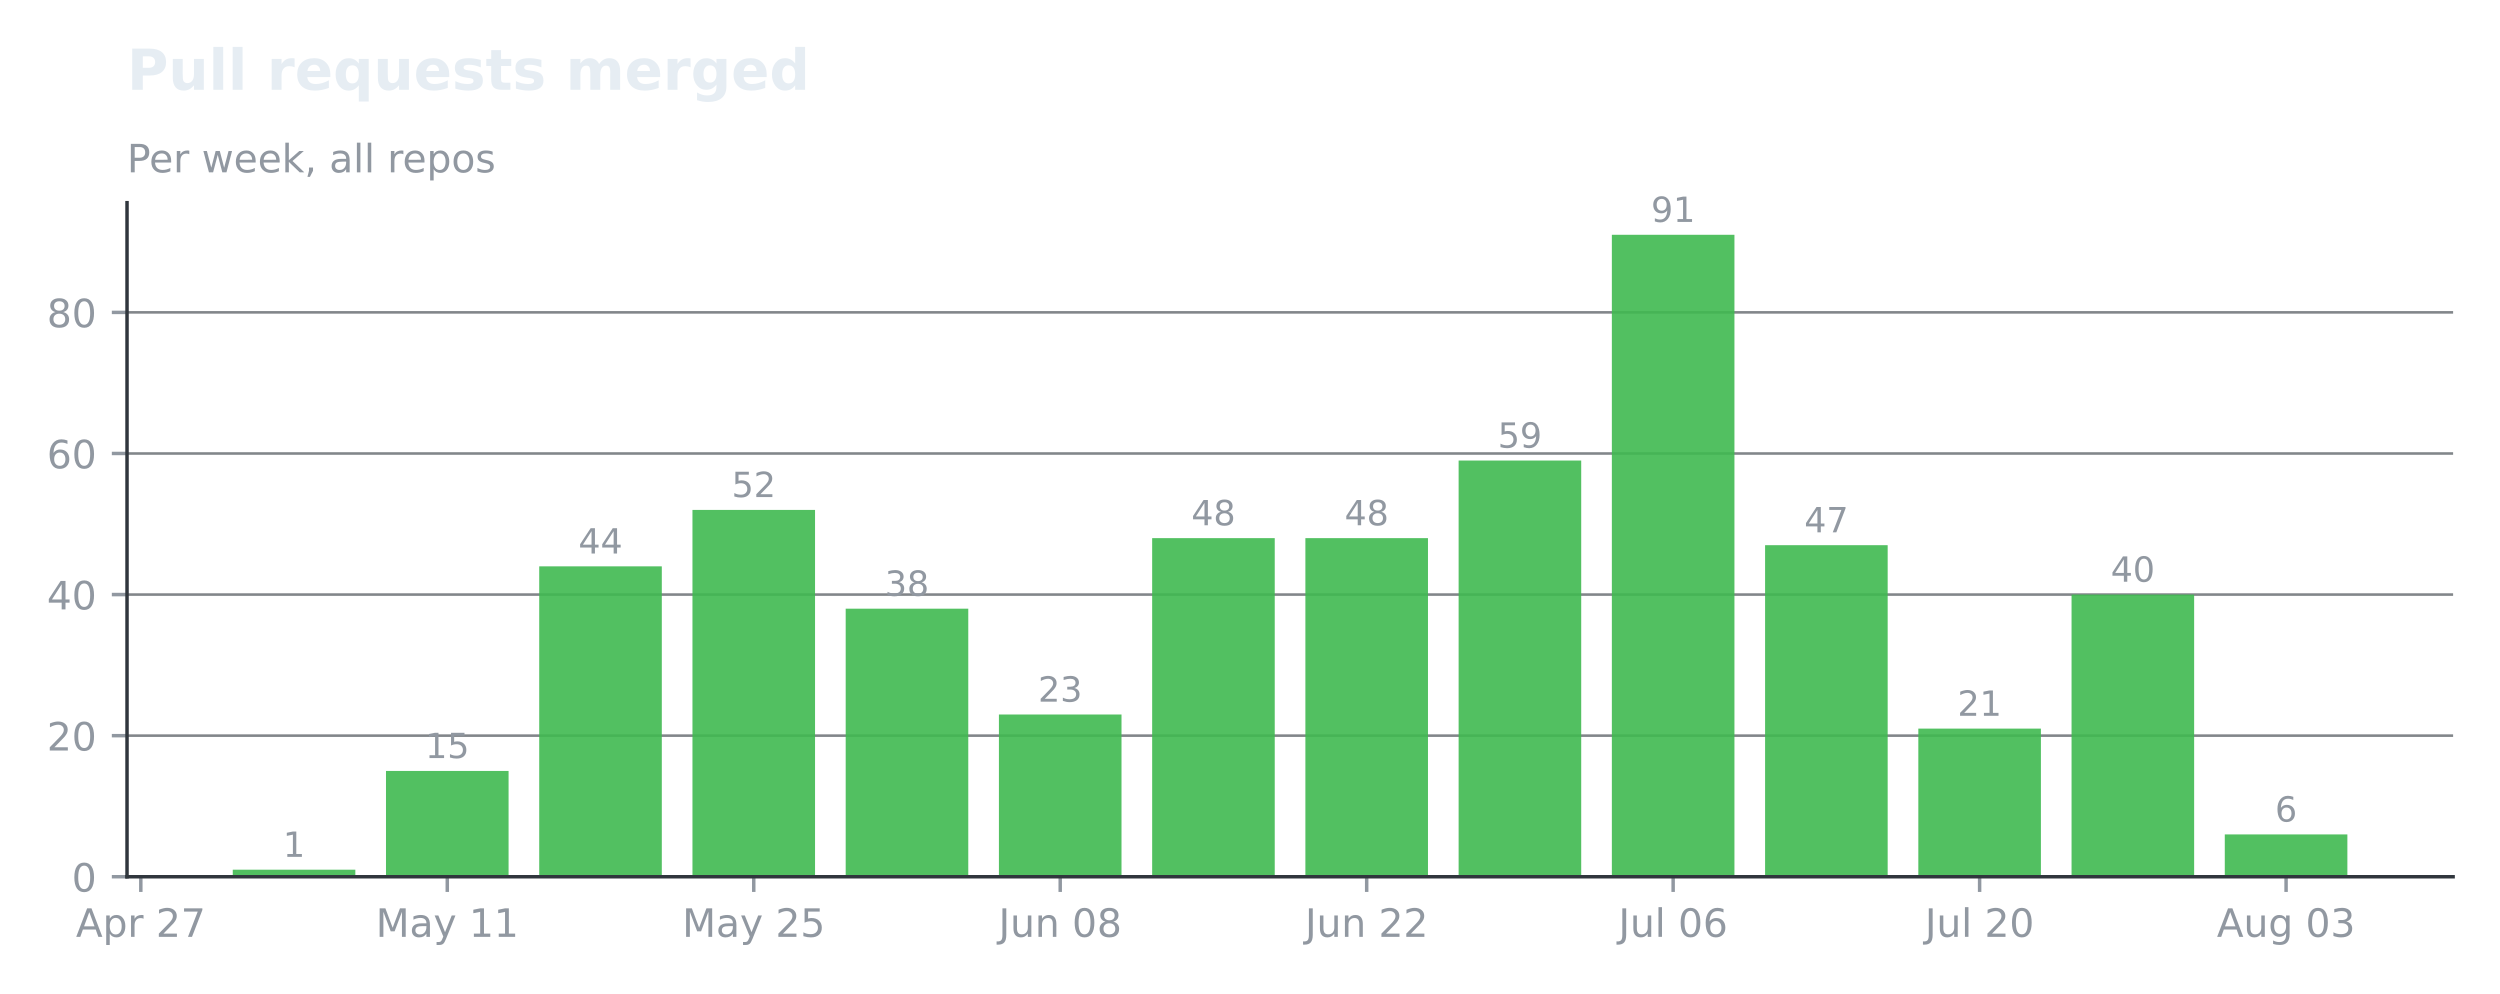
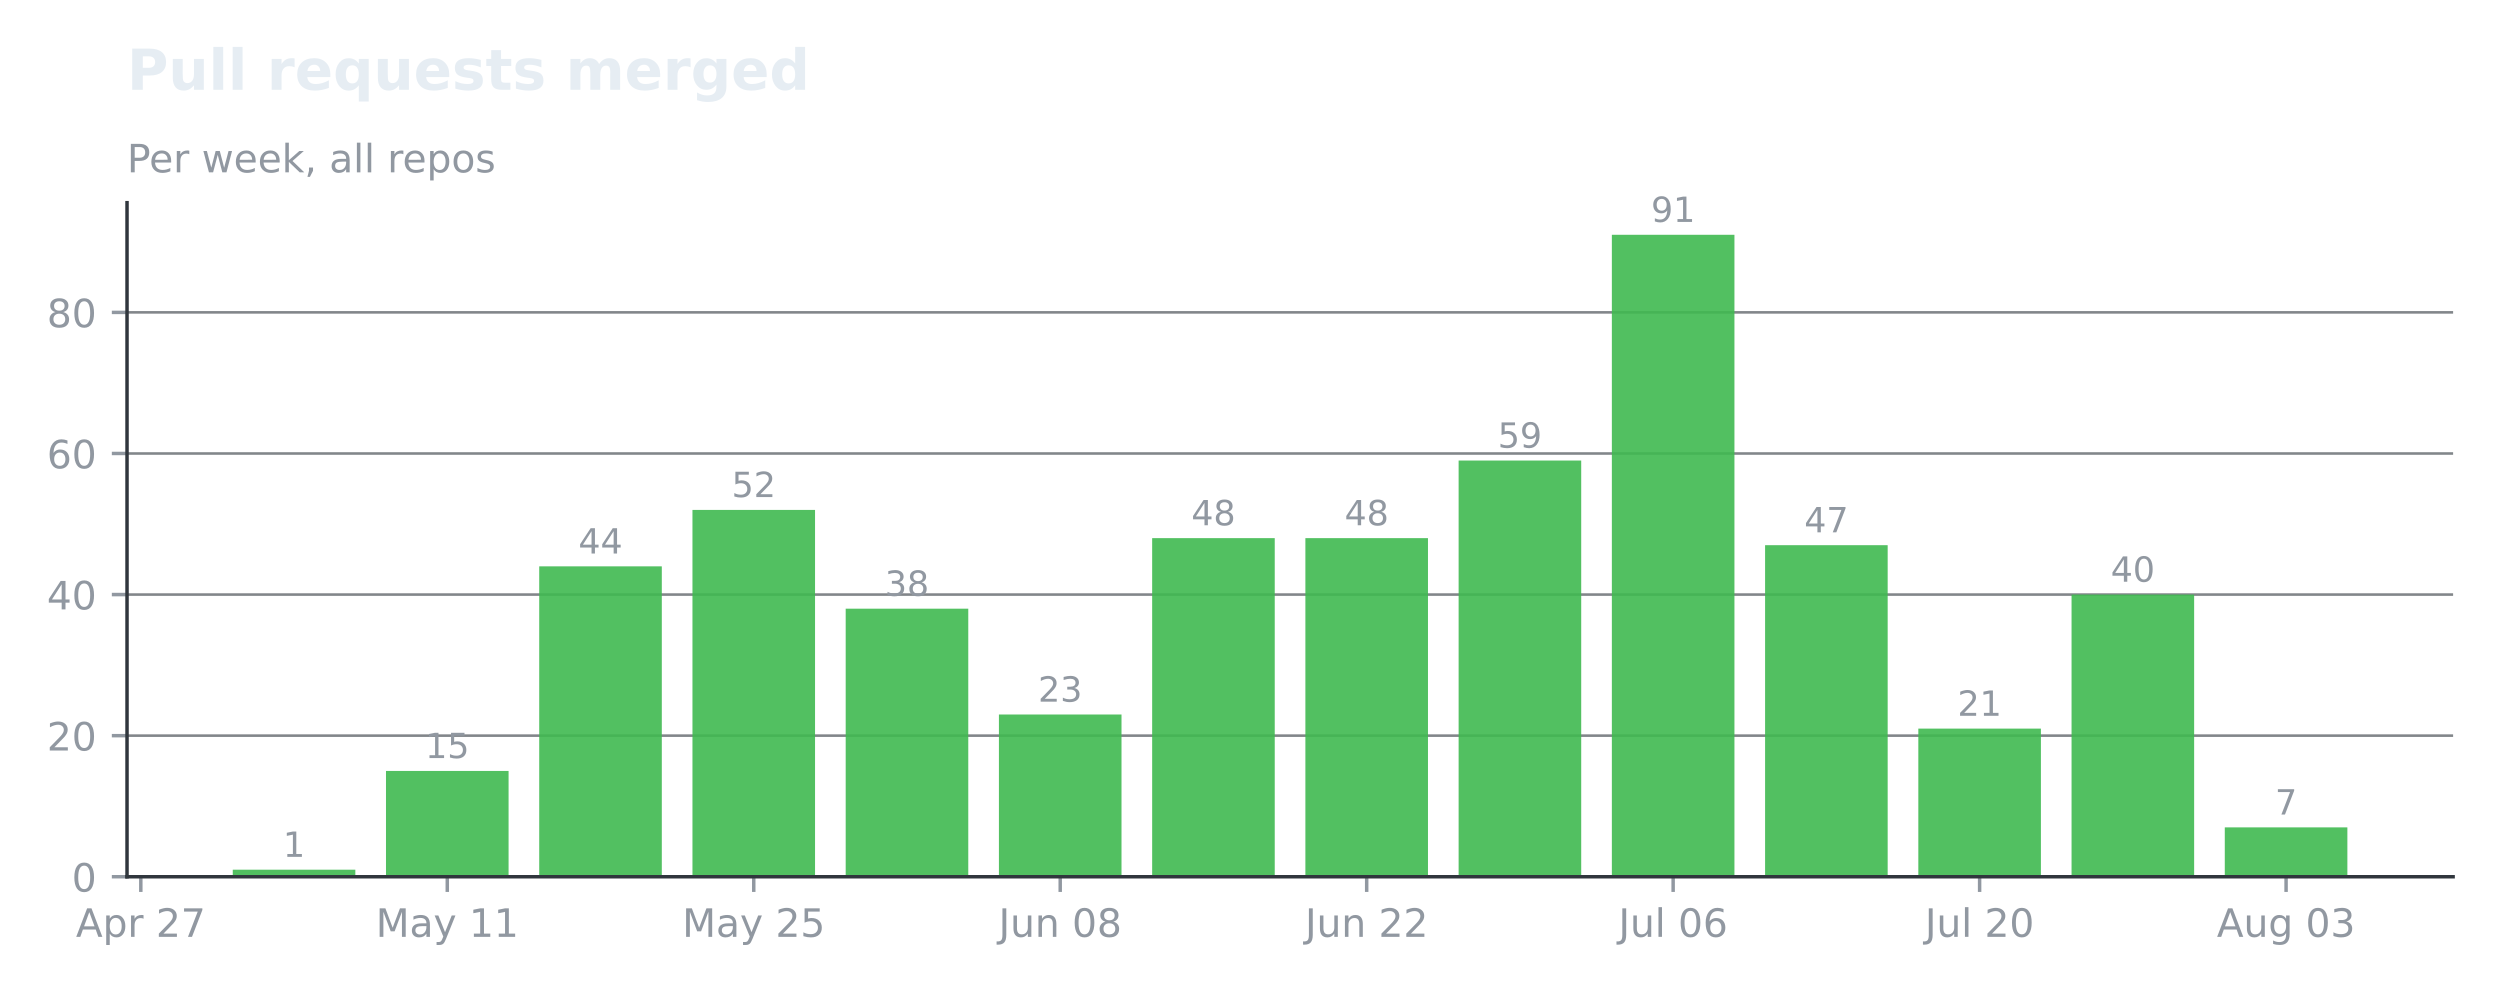
<svg xmlns="http://www.w3.org/2000/svg" xmlns:xlink="http://www.w3.org/1999/xlink" width="575.732pt" height="228.711pt" viewBox="0 0 575.732 228.711" version="1.1">
  <defs>
    <style type="text/css">*{stroke-linejoin: round; stroke-linecap: butt}</style>
  </defs>
  <g id="figure_1">
    <g id="patch_1">
      <path d="M 0 228.711  L 575.732 228.711  L 575.732 -0  L 0 -0  L 0 228.711  z " style="fill: none; opacity: 0" />
    </g>
    <g id="axes_1">
      <g id="patch_2">
        <path d="M 29.253 201.91  L 564.933 201.91  L 564.933 46.678  L 29.253 46.678  L 29.253 201.91  z " style="fill: none" />
      </g>
      <g id="matplotlib.axis_1">
        <g id="xtick_1">
          <g id="line2d_1">
            <defs>
-               <path id="m3592eeba6b" d="M 0 0  L 0 3.5  " style="stroke: #9198a1; stroke-width: 0.8" />
+               <path id="m117ab5d6dc" d="M 0 0  L 0 3.5  " style="stroke: #9198a1; stroke-width: 0.8" />
            </defs>
            <g>
-               <use xlink:href="#m3592eeba6b" x="32.428" y="201.91" style="fill: #9198a1; stroke: #9198a1; stroke-width: 0.8" />
+               <use xlink:href="#m117ab5d6dc" x="32.428" y="201.91" style="fill: #9198a1; stroke: #9198a1; stroke-width: 0.8" />
            </g>
          </g>
          <g id="text_1">
            <g style="fill: #9198a1" transform="translate(17.48706 215.7479) scale(0.09 -0.09)">
              <defs>
                <path id="DejaVuSans-24" d="M 2188 4044  L 1331 1722  L 3047 1722  L 2188 4044  z M 1831 4666  L 2547 4666  L 4325 0  L 3669 0  L 3244 1197  L 1141 1197  L 716 0  L 50 0  L 1831 4666  z " transform="scale(0.015625)" />
                <path id="DejaVuSans-53" d="M 1159 525  L 1159 -1331  L 581 -1331  L 581 3500  L 1159 3500  L 1159 2969  Q 1341 3281 1617 3432  Q 1894 3584 2278 3584  Q 2916 3584 3314 3078  Q 3713 2572 3713 1747  Q 3713 922 3314 415  Q 2916 -91 2278 -91  Q 1894 -91 1617 61  Q 1341 213 1159 525  z M 3116 1747  Q 3116 2381 2855 2742  Q 2594 3103 2138 3103  Q 1681 3103 1420 2742  Q 1159 2381 1159 1747  Q 1159 1113 1420 752  Q 1681 391 2138 391  Q 2594 391 2855 752  Q 3116 1113 3116 1747  z " transform="scale(0.015625)" />
                <path id="DejaVuSans-55" d="M 2631 2963  Q 2534 3019 2420 3045  Q 2306 3072 2169 3072  Q 1681 3072 1420 2755  Q 1159 2438 1159 1844  L 1159 0  L 581 0  L 581 3500  L 1159 3500  L 1159 2956  Q 1341 3275 1631 3429  Q 1922 3584 2338 3584  Q 2397 3584 2469 3576  Q 2541 3569 2628 3553  L 2631 2963  z " transform="scale(0.015625)" />
                <path id="DejaVuSans-3" transform="scale(0.015625)" />
                <path id="DejaVuSans-15" d="M 1228 531  L 3431 531  L 3431 0  L 469 0  L 469 531  Q 828 903 1448 1529  Q 2069 2156 2228 2338  Q 2531 2678 2651 2914  Q 2772 3150 2772 3378  Q 2772 3750 2511 3984  Q 2250 4219 1831 4219  Q 1534 4219 1204 4116  Q 875 4013 500 3803  L 500 4441  Q 881 4594 1212 4672  Q 1544 4750 1819 4750  Q 2544 4750 2975 4387  Q 3406 4025 3406 3419  Q 3406 3131 3298 2873  Q 3191 2616 2906 2266  Q 2828 2175 2409 1742  Q 1991 1309 1228 531  z " transform="scale(0.015625)" />
                <path id="DejaVuSans-1a" d="M 525 4666  L 3525 4666  L 3525 4397  L 1831 0  L 1172 0  L 2766 4134  L 525 4134  L 525 4666  z " transform="scale(0.015625)" />
              </defs>
              <use xlink:href="#DejaVuSans-24" />
              <use xlink:href="#DejaVuSans-53" transform="translate(68.40625 0)" />
              <use xlink:href="#DejaVuSans-55" transform="translate(131.8906 0)" />
              <use xlink:href="#DejaVuSans-3" transform="translate(173 0)" />
              <use xlink:href="#DejaVuSans-15" transform="translate(204.7812 0)" />
              <use xlink:href="#DejaVuSans-1a" transform="translate(268.4062 0)" />
            </g>
          </g>
        </g>
        <g id="xtick_2">
          <g id="line2d_2">
            <g>
-               <use xlink:href="#m3592eeba6b" x="103.006" y="201.91" style="fill: #9198a1; stroke: #9198a1; stroke-width: 0.8" />
+               <use xlink:href="#m117ab5d6dc" x="103.006" y="201.91" style="fill: #9198a1; stroke: #9198a1; stroke-width: 0.8" />
            </g>
          </g>
          <g id="text_2">
            <g style="fill: #9198a1" transform="translate(86.54539 215.7479) scale(0.09 -0.09)">
              <defs>
                <path id="DejaVuSans-30" d="M 628 4666  L 1569 4666  L 2759 1491  L 3956 4666  L 4897 4666  L 4897 0  L 4281 0  L 4281 4097  L 3078 897  L 2444 897  L 1241 4097  L 1241 0  L 628 0  L 628 4666  z " transform="scale(0.015625)" />
                <path id="DejaVuSans-44" d="M 2194 1759  Q 1497 1759 1228 1600  Q 959 1441 959 1056  Q 959 750 1161 570  Q 1363 391 1709 391  Q 2188 391 2477 730  Q 2766 1069 2766 1631  L 2766 1759  L 2194 1759  z M 3341 1997  L 3341 0  L 2766 0  L 2766 531  Q 2569 213 2275 61  Q 1981 -91 1556 -91  Q 1019 -91 701 211  Q 384 513 384 1019  Q 384 1609 779 1909  Q 1175 2209 1959 2209  L 2766 2209  L 2766 2266  Q 2766 2663 2505 2880  Q 2244 3097 1772 3097  Q 1472 3097 1187 3025  Q 903 2953 641 2809  L 641 3341  Q 956 3463 1253 3523  Q 1550 3584 1831 3584  Q 2591 3584 2966 3190  Q 3341 2797 3341 1997  z " transform="scale(0.015625)" />
                <path id="DejaVuSans-5c" d="M 2059 -325  Q 1816 -950 1584 -1140  Q 1353 -1331 966 -1331  L 506 -1331  L 506 -850  L 844 -850  Q 1081 -850 1212 -737  Q 1344 -625 1503 -206  L 1606 56  L 191 3500  L 800 3500  L 1894 763  L 2988 3500  L 3597 3500  L 2059 -325  z " transform="scale(0.015625)" />
                <path id="DejaVuSans-14" d="M 794 531  L 1825 531  L 1825 4091  L 703 3866  L 703 4441  L 1819 4666  L 2450 4666  L 2450 531  L 3481 531  L 3481 0  L 794 0  L 794 531  z " transform="scale(0.015625)" />
              </defs>
              <use xlink:href="#DejaVuSans-30" />
              <use xlink:href="#DejaVuSans-44" transform="translate(86.28125 0)" />
              <use xlink:href="#DejaVuSans-5c" transform="translate(147.5625 0)" />
              <use xlink:href="#DejaVuSans-3" transform="translate(206.75 0)" />
              <use xlink:href="#DejaVuSans-14" transform="translate(238.5312 0)" />
              <use xlink:href="#DejaVuSans-14" transform="translate(302.1562 0)" />
            </g>
          </g>
        </g>
        <g id="xtick_3">
          <g id="line2d_3">
            <g>
-               <use xlink:href="#m3592eeba6b" x="173.583" y="201.91" style="fill: #9198a1; stroke: #9198a1; stroke-width: 0.8" />
+               <use xlink:href="#m117ab5d6dc" x="173.583" y="201.91" style="fill: #9198a1; stroke: #9198a1; stroke-width: 0.8" />
            </g>
          </g>
          <g id="text_3">
            <g style="fill: #9198a1" transform="translate(157.1225 215.7479) scale(0.09 -0.09)">
              <defs>
                <path id="DejaVuSans-18" d="M 691 4666  L 3169 4666  L 3169 4134  L 1269 4134  L 1269 2991  Q 1406 3038 1543 3061  Q 1681 3084 1819 3084  Q 2600 3084 3056 2656  Q 3513 2228 3513 1497  Q 3513 744 3044 326  Q 2575 -91 1722 -91  Q 1428 -91 1123 -41  Q 819 9 494 109  L 494 744  Q 775 591 1075 516  Q 1375 441 1709 441  Q 2250 441 2565 725  Q 2881 1009 2881 1497  Q 2881 1984 2565 2268  Q 2250 2553 1709 2553  Q 1456 2553 1204 2497  Q 953 2441 691 2322  L 691 4666  z " transform="scale(0.015625)" />
              </defs>
              <use xlink:href="#DejaVuSans-30" />
              <use xlink:href="#DejaVuSans-44" transform="translate(86.28125 0)" />
              <use xlink:href="#DejaVuSans-5c" transform="translate(147.5625 0)" />
              <use xlink:href="#DejaVuSans-3" transform="translate(206.75 0)" />
              <use xlink:href="#DejaVuSans-15" transform="translate(238.5312 0)" />
              <use xlink:href="#DejaVuSans-18" transform="translate(302.1562 0)" />
            </g>
          </g>
        </g>
        <g id="xtick_4">
          <g id="line2d_4">
            <g>
-               <use xlink:href="#m3592eeba6b" x="244.16" y="201.91" style="fill: #9198a1; stroke: #9198a1; stroke-width: 0.8" />
+               <use xlink:href="#m117ab5d6dc" x="244.16" y="201.91" style="fill: #9198a1; stroke: #9198a1; stroke-width: 0.8" />
            </g>
          </g>
          <g id="text_4">
            <g style="fill: #9198a1" transform="translate(229.972 215.7479) scale(0.09 -0.09)">
              <defs>
                <path id="DejaVuSans-2d" d="M 628 4666  L 1259 4666  L 1259 325  Q 1259 -519 939 -900  Q 619 -1281 -91 -1281  L -331 -1281  L -331 -750  L -134 -750  Q 284 -750 456 -515  Q 628 -281 628 325  L 628 4666  z " transform="scale(0.015625)" />
                <path id="DejaVuSans-58" d="M 544 1381  L 544 3500  L 1119 3500  L 1119 1403  Q 1119 906 1312 657  Q 1506 409 1894 409  Q 2359 409 2629 706  Q 2900 1003 2900 1516  L 2900 3500  L 3475 3500  L 3475 0  L 2900 0  L 2900 538  Q 2691 219 2414 64  Q 2138 -91 1772 -91  Q 1169 -91 856 284  Q 544 659 544 1381  z M 1991 3584  L 1991 3584  z " transform="scale(0.015625)" />
                <path id="DejaVuSans-51" d="M 3513 2113  L 3513 0  L 2938 0  L 2938 2094  Q 2938 2591 2744 2837  Q 2550 3084 2163 3084  Q 1697 3084 1428 2787  Q 1159 2491 1159 1978  L 1159 0  L 581 0  L 581 3500  L 1159 3500  L 1159 2956  Q 1366 3272 1645 3428  Q 1925 3584 2291 3584  Q 2894 3584 3203 3211  Q 3513 2838 3513 2113  z " transform="scale(0.015625)" />
                <path id="DejaVuSans-13" d="M 2034 4250  Q 1547 4250 1301 3770  Q 1056 3291 1056 2328  Q 1056 1369 1301 889  Q 1547 409 2034 409  Q 2525 409 2770 889  Q 3016 1369 3016 2328  Q 3016 3291 2770 3770  Q 2525 4250 2034 4250  z M 2034 4750  Q 2819 4750 3233 4129  Q 3647 3509 3647 2328  Q 3647 1150 3233 529  Q 2819 -91 2034 -91  Q 1250 -91 836 529  Q 422 1150 422 2328  Q 422 3509 836 4129  Q 1250 4750 2034 4750  z " transform="scale(0.015625)" />
                <path id="DejaVuSans-1b" d="M 2034 2216  Q 1584 2216 1326 1975  Q 1069 1734 1069 1313  Q 1069 891 1326 650  Q 1584 409 2034 409  Q 2484 409 2743 651  Q 3003 894 3003 1313  Q 3003 1734 2745 1975  Q 2488 2216 2034 2216  z M 1403 2484  Q 997 2584 770 2862  Q 544 3141 544 3541  Q 544 4100 942 4425  Q 1341 4750 2034 4750  Q 2731 4750 3128 4425  Q 3525 4100 3525 3541  Q 3525 3141 3298 2862  Q 3072 2584 2669 2484  Q 3125 2378 3379 2068  Q 3634 1759 3634 1313  Q 3634 634 3220 271  Q 2806 -91 2034 -91  Q 1263 -91 848 271  Q 434 634 434 1313  Q 434 1759 690 2068  Q 947 2378 1403 2484  z M 1172 3481  Q 1172 3119 1398 2916  Q 1625 2713 2034 2713  Q 2441 2713 2670 2916  Q 2900 3119 2900 3481  Q 2900 3844 2670 4047  Q 2441 4250 2034 4250  Q 1625 4250 1398 4047  Q 1172 3844 1172 3481  z " transform="scale(0.015625)" />
              </defs>
              <use xlink:href="#DejaVuSans-2d" />
              <use xlink:href="#DejaVuSans-58" transform="translate(29.5 0)" />
              <use xlink:href="#DejaVuSans-51" transform="translate(92.875 0)" />
              <use xlink:href="#DejaVuSans-3" transform="translate(156.25 0)" />
              <use xlink:href="#DejaVuSans-13" transform="translate(188.0312 0)" />
              <use xlink:href="#DejaVuSans-1b" transform="translate(251.6562 0)" />
            </g>
          </g>
        </g>
        <g id="xtick_5">
          <g id="line2d_5">
            <g>
-               <use xlink:href="#m3592eeba6b" x="314.737" y="201.91" style="fill: #9198a1; stroke: #9198a1; stroke-width: 0.8" />
+               <use xlink:href="#m117ab5d6dc" x="314.737" y="201.91" style="fill: #9198a1; stroke: #9198a1; stroke-width: 0.8" />
            </g>
          </g>
          <g id="text_5">
            <g style="fill: #9198a1" transform="translate(300.5491 215.7479) scale(0.09 -0.09)">
              <use xlink:href="#DejaVuSans-2d" />
              <use xlink:href="#DejaVuSans-58" transform="translate(29.5 0)" />
              <use xlink:href="#DejaVuSans-51" transform="translate(92.875 0)" />
              <use xlink:href="#DejaVuSans-3" transform="translate(156.25 0)" />
              <use xlink:href="#DejaVuSans-15" transform="translate(188.0312 0)" />
              <use xlink:href="#DejaVuSans-15" transform="translate(251.6562 0)" />
            </g>
          </g>
        </g>
        <g id="xtick_6">
          <g id="line2d_6">
            <g>
-               <use xlink:href="#m3592eeba6b" x="385.314" y="201.91" style="fill: #9198a1; stroke: #9198a1; stroke-width: 0.8" />
+               <use xlink:href="#m117ab5d6dc" x="385.314" y="201.91" style="fill: #9198a1; stroke: #9198a1; stroke-width: 0.8" />
            </g>
          </g>
          <g id="text_6">
            <g style="fill: #9198a1" transform="translate(372.7279 215.7486) scale(0.09 -0.09)">
              <defs>
                <path id="DejaVuSans-4f" d="M 603 4863  L 1178 4863  L 1178 0  L 603 0  L 603 4863  z " transform="scale(0.015625)" />
                <path id="DejaVuSans-19" d="M 2113 2584  Q 1688 2584 1439 2293  Q 1191 2003 1191 1497  Q 1191 994 1439 701  Q 1688 409 2113 409  Q 2538 409 2786 701  Q 3034 994 3034 1497  Q 3034 2003 2786 2293  Q 2538 2584 2113 2584  z M 3366 4563  L 3366 3988  Q 3128 4100 2886 4159  Q 2644 4219 2406 4219  Q 1781 4219 1451 3797  Q 1122 3375 1075 2522  Q 1259 2794 1537 2939  Q 1816 3084 2150 3084  Q 2853 3084 3261 2657  Q 3669 2231 3669 1497  Q 3669 778 3244 343  Q 2819 -91 2113 -91  Q 1303 -91 875 529  Q 447 1150 447 2328  Q 447 3434 972 4092  Q 1497 4750 2381 4750  Q 2619 4750 2861 4703  Q 3103 4656 3366 4563  z " transform="scale(0.015625)" />
              </defs>
              <use xlink:href="#DejaVuSans-2d" />
              <use xlink:href="#DejaVuSans-58" transform="translate(29.5 0)" />
              <use xlink:href="#DejaVuSans-4f" transform="translate(92.875 0)" />
              <use xlink:href="#DejaVuSans-3" transform="translate(120.6562 0)" />
              <use xlink:href="#DejaVuSans-13" transform="translate(152.4375 0)" />
              <use xlink:href="#DejaVuSans-19" transform="translate(216.0625 0)" />
            </g>
          </g>
        </g>
        <g id="xtick_7">
          <g id="line2d_7">
            <g>
-               <use xlink:href="#m3592eeba6b" x="455.891" y="201.91" style="fill: #9198a1; stroke: #9198a1; stroke-width: 0.8" />
+               <use xlink:href="#m117ab5d6dc" x="455.891" y="201.91" style="fill: #9198a1; stroke: #9198a1; stroke-width: 0.8" />
            </g>
          </g>
          <g id="text_7">
            <g style="fill: #9198a1" transform="translate(443.305 215.7486) scale(0.09 -0.09)">
              <use xlink:href="#DejaVuSans-2d" />
              <use xlink:href="#DejaVuSans-58" transform="translate(29.5 0)" />
              <use xlink:href="#DejaVuSans-4f" transform="translate(92.875 0)" />
              <use xlink:href="#DejaVuSans-3" transform="translate(120.6562 0)" />
              <use xlink:href="#DejaVuSans-15" transform="translate(152.4375 0)" />
              <use xlink:href="#DejaVuSans-13" transform="translate(216.0625 0)" />
            </g>
          </g>
        </g>
        <g id="xtick_8">
          <g id="line2d_8">
            <g>
-               <use xlink:href="#m3592eeba6b" x="526.468" y="201.91" style="fill: #9198a1; stroke: #9198a1; stroke-width: 0.8" />
+               <use xlink:href="#m117ab5d6dc" x="526.468" y="201.91" style="fill: #9198a1; stroke: #9198a1; stroke-width: 0.8" />
            </g>
          </g>
          <g id="text_8">
            <g style="fill: #9198a1" transform="translate(510.5246 215.7479) scale(0.09 -0.09)">
              <defs>
                <path id="DejaVuSans-4a" d="M 2906 1791  Q 2906 2416 2648 2759  Q 2391 3103 1925 3103  Q 1463 3103 1205 2759  Q 947 2416 947 1791  Q 947 1169 1205 825  Q 1463 481 1925 481  Q 2391 481 2648 825  Q 2906 1169 2906 1791  z M 3481 434  Q 3481 -459 3084 -895  Q 2688 -1331 1869 -1331  Q 1566 -1331 1297 -1286  Q 1028 -1241 775 -1147  L 775 -588  Q 1028 -725 1275 -790  Q 1522 -856 1778 -856  Q 2344 -856 2625 -561  Q 2906 -266 2906 331  L 2906 616  Q 2728 306 2450 153  Q 2172 0 1784 0  Q 1141 0 747 490  Q 353 981 353 1791  Q 353 2603 747 3093  Q 1141 3584 1784 3584  Q 2172 3584 2450 3431  Q 2728 3278 2906 2969  L 2906 3500  L 3481 3500  L 3481 434  z " transform="scale(0.015625)" />
                <path id="DejaVuSans-16" d="M 2597 2516  Q 3050 2419 3304 2112  Q 3559 1806 3559 1356  Q 3559 666 3084 287  Q 2609 -91 1734 -91  Q 1441 -91 1130 -33  Q 819 25 488 141  L 488 750  Q 750 597 1062 519  Q 1375 441 1716 441  Q 2309 441 2620 675  Q 2931 909 2931 1356  Q 2931 1769 2642 2001  Q 2353 2234 1838 2234  L 1294 2234  L 1294 2753  L 1863 2753  Q 2328 2753 2575 2939  Q 2822 3125 2822 3475  Q 2822 3834 2567 4026  Q 2313 4219 1838 4219  Q 1578 4219 1281 4162  Q 984 4106 628 3988  L 628 4550  Q 988 4650 1302 4700  Q 1616 4750 1894 4750  Q 2613 4750 3031 4423  Q 3450 4097 3450 3541  Q 3450 3153 3228 2886  Q 3006 2619 2597 2516  z " transform="scale(0.015625)" />
              </defs>
              <use xlink:href="#DejaVuSans-24" />
              <use xlink:href="#DejaVuSans-58" transform="translate(68.40625 0)" />
              <use xlink:href="#DejaVuSans-4a" transform="translate(131.7812 0)" />
              <use xlink:href="#DejaVuSans-3" transform="translate(195.2656 0)" />
              <use xlink:href="#DejaVuSans-13" transform="translate(227.0469 0)" />
              <use xlink:href="#DejaVuSans-16" transform="translate(290.6719 0)" />
            </g>
          </g>
        </g>
      </g>
      <g id="matplotlib.axis_2">
        <g id="ytick_1">
          <g id="line2d_9">
-             <path d="M 29.253 201.91  L 564.933 201.91  " clip-path="url(#pf06be803c5)" style="fill: none; stroke: #30363d; stroke-opacity: 0.6; stroke-width: 0.6; stroke-linecap: square" />
+             <path d="M 29.253 201.91  L 564.933 201.91  " clip-path="url(#pc15104edbd)" style="fill: none; stroke: #30363d; stroke-opacity: 0.6; stroke-width: 0.6; stroke-linecap: square" />
          </g>
          <g id="line2d_10">
            <defs>
-               <path id="mcb8e1e4d88" d="M 0 0  L -3.5 0  " style="stroke: #9198a1; stroke-width: 0.8" />
+               <path id="maf0ea19ab8" d="M 0 0  L -3.5 0  " style="stroke: #9198a1; stroke-width: 0.8" />
            </defs>
            <g>
-               <use xlink:href="#mcb8e1e4d88" x="29.253" y="201.91" style="fill: #9198a1; stroke: #9198a1; stroke-width: 0.8" />
+               <use xlink:href="#maf0ea19ab8" x="29.253" y="201.91" style="fill: #9198a1; stroke: #9198a1; stroke-width: 0.8" />
            </g>
          </g>
          <g id="text_9">
            <g style="fill: #9198a1" transform="translate(16.52625 205.3289) scale(0.09 -0.09)">
              <use xlink:href="#DejaVuSans-13" />
            </g>
          </g>
        </g>
        <g id="ytick_2">
          <g id="line2d_11">
-             <path d="M 29.253 169.418  L 564.933 169.418  " clip-path="url(#pf06be803c5)" style="fill: none; stroke: #30363d; stroke-opacity: 0.6; stroke-width: 0.6; stroke-linecap: square" />
+             <path d="M 29.253 169.418  L 564.933 169.418  " clip-path="url(#pc15104edbd)" style="fill: none; stroke: #30363d; stroke-opacity: 0.6; stroke-width: 0.6; stroke-linecap: square" />
          </g>
          <g id="line2d_12">
            <g>
-               <use xlink:href="#mcb8e1e4d88" x="29.253" y="169.418" style="fill: #9198a1; stroke: #9198a1; stroke-width: 0.8" />
+               <use xlink:href="#maf0ea19ab8" x="29.253" y="169.418" style="fill: #9198a1; stroke: #9198a1; stroke-width: 0.8" />
            </g>
          </g>
          <g id="text_10">
            <g style="fill: #9198a1" transform="translate(10.8 172.8366) scale(0.09 -0.09)">
              <use xlink:href="#DejaVuSans-15" />
              <use xlink:href="#DejaVuSans-13" transform="translate(63.625 0)" />
            </g>
          </g>
        </g>
        <g id="ytick_3">
          <g id="line2d_13">
-             <path d="M 29.253 136.925  L 564.933 136.925  " clip-path="url(#pf06be803c5)" style="fill: none; stroke: #30363d; stroke-opacity: 0.6; stroke-width: 0.6; stroke-linecap: square" />
+             <path d="M 29.253 136.925  L 564.933 136.925  " clip-path="url(#pc15104edbd)" style="fill: none; stroke: #30363d; stroke-opacity: 0.6; stroke-width: 0.6; stroke-linecap: square" />
          </g>
          <g id="line2d_14">
            <g>
-               <use xlink:href="#mcb8e1e4d88" x="29.253" y="136.925" style="fill: #9198a1; stroke: #9198a1; stroke-width: 0.8" />
+               <use xlink:href="#maf0ea19ab8" x="29.253" y="136.925" style="fill: #9198a1; stroke: #9198a1; stroke-width: 0.8" />
            </g>
          </g>
          <g id="text_11">
            <g style="fill: #9198a1" transform="translate(10.8 140.3443) scale(0.09 -0.09)">
              <defs>
                <path id="DejaVuSans-17" d="M 2419 4116  L 825 1625  L 2419 1625  L 2419 4116  z M 2253 4666  L 3047 4666  L 3047 1625  L 3713 1625  L 3713 1100  L 3047 1100  L 3047 0  L 2419 0  L 2419 1100  L 313 1100  L 313 1709  L 2253 4666  z " transform="scale(0.015625)" />
              </defs>
              <use xlink:href="#DejaVuSans-17" />
              <use xlink:href="#DejaVuSans-13" transform="translate(63.625 0)" />
            </g>
          </g>
        </g>
        <g id="ytick_4">
          <g id="line2d_15">
-             <path d="M 29.253 104.433  L 564.933 104.433  " clip-path="url(#pf06be803c5)" style="fill: none; stroke: #30363d; stroke-opacity: 0.6; stroke-width: 0.6; stroke-linecap: square" />
+             <path d="M 29.253 104.433  L 564.933 104.433  " clip-path="url(#pc15104edbd)" style="fill: none; stroke: #30363d; stroke-opacity: 0.6; stroke-width: 0.6; stroke-linecap: square" />
          </g>
          <g id="line2d_16">
            <g>
-               <use xlink:href="#mcb8e1e4d88" x="29.253" y="104.433" style="fill: #9198a1; stroke: #9198a1; stroke-width: 0.8" />
+               <use xlink:href="#maf0ea19ab8" x="29.253" y="104.433" style="fill: #9198a1; stroke: #9198a1; stroke-width: 0.8" />
            </g>
          </g>
          <g id="text_12">
            <g style="fill: #9198a1" transform="translate(10.8 107.852) scale(0.09 -0.09)">
              <use xlink:href="#DejaVuSans-19" />
              <use xlink:href="#DejaVuSans-13" transform="translate(63.625 0)" />
            </g>
          </g>
        </g>
        <g id="ytick_5">
          <g id="line2d_17">
-             <path d="M 29.253 71.941  L 564.933 71.941  " clip-path="url(#pf06be803c5)" style="fill: none; stroke: #30363d; stroke-opacity: 0.6; stroke-width: 0.6; stroke-linecap: square" />
+             <path d="M 29.253 71.941  L 564.933 71.941  " clip-path="url(#pc15104edbd)" style="fill: none; stroke: #30363d; stroke-opacity: 0.6; stroke-width: 0.6; stroke-linecap: square" />
          </g>
          <g id="line2d_18">
            <g>
-               <use xlink:href="#mcb8e1e4d88" x="29.253" y="71.941" style="fill: #9198a1; stroke: #9198a1; stroke-width: 0.8" />
+               <use xlink:href="#maf0ea19ab8" x="29.253" y="71.941" style="fill: #9198a1; stroke: #9198a1; stroke-width: 0.8" />
            </g>
          </g>
          <g id="text_13">
            <g style="fill: #9198a1" transform="translate(10.8 75.35968) scale(0.09 -0.09)">
              <use xlink:href="#DejaVuSans-1b" />
              <use xlink:href="#DejaVuSans-13" transform="translate(63.625 0)" />
            </g>
          </g>
        </g>
      </g>
      <g id="patch_3">
-         <path d="M 53.602 201.91  L 81.832 201.91  L 81.832 200.285  L 53.602 200.285  z " clip-path="url(#pf06be803c5)" style="fill: #3fb950; opacity: 0.9" />
+         <path d="M 53.602 201.91  L 81.832 201.91  L 81.832 200.285  L 53.602 200.285  z " clip-path="url(#pc15104edbd)" style="fill: #3fb950; opacity: 0.9" />
      </g>
      <g id="patch_4">
-         <path d="M 88.89 201.91  L 117.121 201.91  L 117.121 177.541  L 88.89 177.541  z " clip-path="url(#pf06be803c5)" style="fill: #3fb950; opacity: 0.9" />
+         <path d="M 88.89 201.91  L 117.121 201.91  L 117.121 177.541  L 88.89 177.541  z " clip-path="url(#pc15104edbd)" style="fill: #3fb950; opacity: 0.9" />
      </g>
      <g id="patch_5">
-         <path d="M 124.179 201.91  L 152.409 201.91  L 152.409 130.427  L 124.179 130.427  z " clip-path="url(#pf06be803c5)" style="fill: #3fb950; opacity: 0.9" />
+         <path d="M 124.179 201.91  L 152.409 201.91  L 152.409 130.427  L 124.179 130.427  z " clip-path="url(#pc15104edbd)" style="fill: #3fb950; opacity: 0.9" />
      </g>
      <g id="patch_6">
-         <path d="M 159.467 201.91  L 187.698 201.91  L 187.698 117.43  L 159.467 117.43  z " clip-path="url(#pf06be803c5)" style="fill: #3fb950; opacity: 0.9" />
+         <path d="M 159.467 201.91  L 187.698 201.91  L 187.698 117.43  L 159.467 117.43  z " clip-path="url(#pc15104edbd)" style="fill: #3fb950; opacity: 0.9" />
      </g>
      <g id="patch_7">
-         <path d="M 194.756 201.91  L 222.987 201.91  L 222.987 140.175  L 194.756 140.175  z " clip-path="url(#pf06be803c5)" style="fill: #3fb950; opacity: 0.9" />
+         <path d="M 194.756 201.91  L 222.987 201.91  L 222.987 140.175  L 194.756 140.175  z " clip-path="url(#pc15104edbd)" style="fill: #3fb950; opacity: 0.9" />
      </g>
      <g id="patch_8">
-         <path d="M 230.044 201.91  L 258.275 201.91  L 258.275 164.544  L 230.044 164.544  z " clip-path="url(#pf06be803c5)" style="fill: #3fb950; opacity: 0.9" />
+         <path d="M 230.044 201.91  L 258.275 201.91  L 258.275 164.544  L 230.044 164.544  z " clip-path="url(#pc15104edbd)" style="fill: #3fb950; opacity: 0.9" />
      </g>
      <g id="patch_9">
-         <path d="M 265.333 201.91  L 293.564 201.91  L 293.564 123.928  L 265.333 123.928  z " clip-path="url(#pf06be803c5)" style="fill: #3fb950; opacity: 0.9" />
+         <path d="M 265.333 201.91  L 293.564 201.91  L 293.564 123.928  L 265.333 123.928  z " clip-path="url(#pc15104edbd)" style="fill: #3fb950; opacity: 0.9" />
      </g>
      <g id="patch_10">
-         <path d="M 300.621 201.91  L 328.852 201.91  L 328.852 123.928  L 300.621 123.928  z " clip-path="url(#pf06be803c5)" style="fill: #3fb950; opacity: 0.9" />
+         <path d="M 300.621 201.91  L 328.852 201.91  L 328.852 123.928  L 300.621 123.928  z " clip-path="url(#pc15104edbd)" style="fill: #3fb950; opacity: 0.9" />
      </g>
      <g id="patch_11">
-         <path d="M 335.91 201.91  L 364.141 201.91  L 364.141 106.058  L 335.91 106.058  z " clip-path="url(#pf06be803c5)" style="fill: #3fb950; opacity: 0.9" />
+         <path d="M 335.91 201.91  L 364.141 201.91  L 364.141 106.058  L 335.91 106.058  z " clip-path="url(#pc15104edbd)" style="fill: #3fb950; opacity: 0.9" />
      </g>
      <g id="patch_12">
-         <path d="M 371.198 201.91  L 399.429 201.91  L 399.429 54.07  L 371.198 54.07  z " clip-path="url(#pf06be803c5)" style="fill: #3fb950; opacity: 0.9" />
+         <path d="M 371.198 201.91  L 399.429 201.91  L 399.429 54.07  L 371.198 54.07  z " clip-path="url(#pc15104edbd)" style="fill: #3fb950; opacity: 0.9" />
      </g>
      <g id="patch_13">
-         <path d="M 406.487 201.91  L 434.718 201.91  L 434.718 125.553  L 406.487 125.553  z " clip-path="url(#pf06be803c5)" style="fill: #3fb950; opacity: 0.9" />
+         <path d="M 406.487 201.91  L 434.718 201.91  L 434.718 125.553  L 406.487 125.553  z " clip-path="url(#pc15104edbd)" style="fill: #3fb950; opacity: 0.9" />
      </g>
      <g id="patch_14">
-         <path d="M 441.776 201.91  L 470.006 201.91  L 470.006 167.793  L 441.776 167.793  z " clip-path="url(#pf06be803c5)" style="fill: #3fb950; opacity: 0.9" />
+         <path d="M 441.776 201.91  L 470.006 201.91  L 470.006 167.793  L 441.776 167.793  z " clip-path="url(#pc15104edbd)" style="fill: #3fb950; opacity: 0.9" />
      </g>
      <g id="patch_15">
-         <path d="M 477.064 201.91  L 505.295 201.91  L 505.295 136.925  L 477.064 136.925  z " clip-path="url(#pf06be803c5)" style="fill: #3fb950; opacity: 0.9" />
+         <path d="M 477.064 201.91  L 505.295 201.91  L 505.295 136.925  L 477.064 136.925  z " clip-path="url(#pc15104edbd)" style="fill: #3fb950; opacity: 0.9" />
      </g>
      <g id="patch_16">
-         <path d="M 512.353 201.91  L 540.583 201.91  L 540.583 192.162  L 512.353 192.162  z " clip-path="url(#pf06be803c5)" style="fill: #3fb950; opacity: 0.9" />
+         <path d="M 512.353 201.91  L 540.583 201.91  L 540.583 190.538  L 512.353 190.538  z " clip-path="url(#pc15104edbd)" style="fill: #3fb950; opacity: 0.9" />
      </g>
      <g id="patch_17">
        <path d="M 29.253 201.91  L 29.253 46.678  " style="fill: none; stroke: #30363d; stroke-width: 0.8; stroke-linejoin: miter; stroke-linecap: square" />
      </g>
      <g id="patch_18">
        <path d="M 29.253 201.91  L 564.933 201.91  " style="fill: none; stroke: #30363d; stroke-width: 0.8; stroke-linejoin: miter; stroke-linecap: square" />
      </g>
      <g id="text_14">
        <g style="fill: #9198a1" transform="translate(65.17201 197.3286) scale(0.08 -0.08)">
          <use xlink:href="#DejaVuSans-14" />
        </g>
      </g>
      <g id="text_15">
        <g style="fill: #9198a1" transform="translate(97.91554 174.5839) scale(0.08 -0.08)">
          <use xlink:href="#DejaVuSans-14" />
          <use xlink:href="#DejaVuSans-18" transform="translate(63.625 0)" />
        </g>
      </g>
      <g id="text_16">
        <g style="fill: #9198a1" transform="translate(133.2041 127.4701) scale(0.08 -0.08)">
          <use xlink:href="#DejaVuSans-17" />
          <use xlink:href="#DejaVuSans-17" transform="translate(63.625 0)" />
        </g>
      </g>
      <g id="text_17">
        <g style="fill: #9198a1" transform="translate(168.4926 114.4732) scale(0.08 -0.08)">
          <use xlink:href="#DejaVuSans-18" />
          <use xlink:href="#DejaVuSans-15" transform="translate(63.625 0)" />
        </g>
      </g>
      <g id="text_18">
        <g style="fill: #9198a1" transform="translate(203.7812 137.2178) scale(0.08 -0.08)">
          <use xlink:href="#DejaVuSans-16" />
          <use xlink:href="#DejaVuSans-1b" transform="translate(63.625 0)" />
        </g>
      </g>
      <g id="text_19">
        <g style="fill: #9198a1" transform="translate(239.0697 161.587) scale(0.08 -0.08)">
          <use xlink:href="#DejaVuSans-15" />
          <use xlink:href="#DejaVuSans-16" transform="translate(63.625 0)" />
        </g>
      </g>
      <g id="text_20">
        <g style="fill: #9198a1" transform="translate(274.3582 120.9716) scale(0.08 -0.08)">
          <use xlink:href="#DejaVuSans-17" />
          <use xlink:href="#DejaVuSans-1b" transform="translate(63.625 0)" />
        </g>
      </g>
      <g id="text_21">
        <g style="fill: #9198a1" transform="translate(309.6468 120.9716) scale(0.08 -0.08)">
          <use xlink:href="#DejaVuSans-17" />
          <use xlink:href="#DejaVuSans-1b" transform="translate(63.625 0)" />
        </g>
      </g>
      <g id="text_22">
        <g style="fill: #9198a1" transform="translate(344.9353 103.1009) scale(0.08 -0.08)">
          <defs>
            <path id="DejaVuSans-1c" d="M 703 97  L 703 672  Q 941 559 1184 500  Q 1428 441 1663 441  Q 2288 441 2617 861  Q 2947 1281 2994 2138  Q 2813 1869 2534 1725  Q 2256 1581 1919 1581  Q 1219 1581 811 2004  Q 403 2428 403 3163  Q 403 3881 828 4315  Q 1253 4750 1959 4750  Q 2769 4750 3195 4129  Q 3622 3509 3622 2328  Q 3622 1225 3098 567  Q 2575 -91 1691 -91  Q 1453 -91 1209 -44  Q 966 3 703 97  z M 1959 2075  Q 2384 2075 2632 2365  Q 2881 2656 2881 3163  Q 2881 3666 2632 3958  Q 2384 4250 1959 4250  Q 1534 4250 1286 3958  Q 1038 3666 1038 3163  Q 1038 2656 1286 2365  Q 1534 2075 1959 2075  z " transform="scale(0.015625)" />
          </defs>
          <use xlink:href="#DejaVuSans-18" />
          <use xlink:href="#DejaVuSans-1c" transform="translate(63.625 0)" />
        </g>
      </g>
      <g id="text_23">
        <g style="fill: #9198a1" transform="translate(380.2238 51.11317) scale(0.08 -0.08)">
          <use xlink:href="#DejaVuSans-1c" />
          <use xlink:href="#DejaVuSans-14" transform="translate(63.625 0)" />
        </g>
      </g>
      <g id="text_24">
        <g style="fill: #9198a1" transform="translate(415.5124 122.5962) scale(0.08 -0.08)">
          <use xlink:href="#DejaVuSans-17" />
          <use xlink:href="#DejaVuSans-1a" transform="translate(63.625 0)" />
        </g>
      </g>
      <g id="text_25">
        <g style="fill: #9198a1" transform="translate(450.8009 164.8362) scale(0.08 -0.08)">
          <use xlink:href="#DejaVuSans-15" />
          <use xlink:href="#DejaVuSans-14" transform="translate(63.625 0)" />
        </g>
      </g>
      <g id="text_26">
        <g style="fill: #9198a1" transform="translate(486.0895 133.9686) scale(0.08 -0.08)">
          <use xlink:href="#DejaVuSans-17" />
          <use xlink:href="#DejaVuSans-13" transform="translate(63.625 0)" />
        </g>
      </g>
      <g id="text_27">
-         <g style="fill: #9198a1" transform="translate(523.923 189.2055) scale(0.08 -0.08)">
-           <use xlink:href="#DejaVuSans-19" />
+         <g style="fill: #9198a1" transform="translate(523.923 187.5809) scale(0.08 -0.08)">
+           <use xlink:href="#DejaVuSans-1a" />
        </g>
      </g>
      <g id="text_28">
        <g style="fill: #9198a1" transform="translate(29.2525 39.69253) scale(0.09 -0.09)">
          <defs>
            <path id="DejaVuSans-33" d="M 1259 4147  L 1259 2394  L 2053 2394  Q 2494 2394 2734 2622  Q 2975 2850 2975 3272  Q 2975 3691 2734 3919  Q 2494 4147 2053 4147  L 1259 4147  z M 628 4666  L 2053 4666  Q 2838 4666 3239 4311  Q 3641 3956 3641 3272  Q 3641 2581 3239 2228  Q 2838 1875 2053 1875  L 1259 1875  L 1259 0  L 628 0  L 628 4666  z " transform="scale(0.015625)" />
            <path id="DejaVuSans-48" d="M 3597 1894  L 3597 1613  L 953 1613  Q 991 1019 1311 708  Q 1631 397 2203 397  Q 2534 397 2845 478  Q 3156 559 3463 722  L 3463 178  Q 3153 47 2828 -22  Q 2503 -91 2169 -91  Q 1331 -91 842 396  Q 353 884 353 1716  Q 353 2575 817 3079  Q 1281 3584 2069 3584  Q 2775 3584 3186 3129  Q 3597 2675 3597 1894  z M 3022 2063  Q 3016 2534 2758 2815  Q 2500 3097 2075 3097  Q 1594 3097 1305 2825  Q 1016 2553 972 2059  L 3022 2063  z " transform="scale(0.015625)" />
            <path id="DejaVuSans-5a" d="M 269 3500  L 844 3500  L 1563 769  L 2278 3500  L 2956 3500  L 3675 769  L 4391 3500  L 4966 3500  L 4050 0  L 3372 0  L 2619 2869  L 1863 0  L 1184 0  L 269 3500  z " transform="scale(0.015625)" />
            <path id="DejaVuSans-4e" d="M 581 4863  L 1159 4863  L 1159 1991  L 2875 3500  L 3609 3500  L 1753 1863  L 3688 0  L 2938 0  L 1159 1709  L 1159 0  L 581 0  L 581 4863  z " transform="scale(0.015625)" />
            <path id="DejaVuSans-f" d="M 750 794  L 1409 794  L 1409 256  L 897 -744  L 494 -744  L 750 256  L 750 794  z " transform="scale(0.015625)" />
            <path id="DejaVuSans-52" d="M 1959 3097  Q 1497 3097 1228 2736  Q 959 2375 959 1747  Q 959 1119 1226 758  Q 1494 397 1959 397  Q 2419 397 2687 759  Q 2956 1122 2956 1747  Q 2956 2369 2687 2733  Q 2419 3097 1959 3097  z M 1959 3584  Q 2709 3584 3137 3096  Q 3566 2609 3566 1747  Q 3566 888 3137 398  Q 2709 -91 1959 -91  Q 1206 -91 779 398  Q 353 888 353 1747  Q 353 2609 779 3096  Q 1206 3584 1959 3584  z " transform="scale(0.015625)" />
            <path id="DejaVuSans-56" d="M 2834 3397  L 2834 2853  Q 2591 2978 2328 3040  Q 2066 3103 1784 3103  Q 1356 3103 1142 2972  Q 928 2841 928 2578  Q 928 2378 1081 2264  Q 1234 2150 1697 2047  L 1894 2003  Q 2506 1872 2764 1633  Q 3022 1394 3022 966  Q 3022 478 2636 193  Q 2250 -91 1575 -91  Q 1294 -91 989 -36  Q 684 19 347 128  L 347 722  Q 666 556 975 473  Q 1284 391 1588 391  Q 1994 391 2212 530  Q 2431 669 2431 922  Q 2431 1156 2273 1281  Q 2116 1406 1581 1522  L 1381 1569  Q 847 1681 609 1914  Q 372 2147 372 2553  Q 372 3047 722 3315  Q 1072 3584 1716 3584  Q 2034 3584 2315 3537  Q 2597 3491 2834 3397  z " transform="scale(0.015625)" />
          </defs>
          <use xlink:href="#DejaVuSans-33" />
          <use xlink:href="#DejaVuSans-48" transform="translate(56.73438 0)" />
          <use xlink:href="#DejaVuSans-55" transform="translate(118.2656 0)" />
          <use xlink:href="#DejaVuSans-3" transform="translate(159.375 0)" />
          <use xlink:href="#DejaVuSans-5a" transform="translate(191.1562 0)" />
          <use xlink:href="#DejaVuSans-48" transform="translate(272.9375 0)" />
          <use xlink:href="#DejaVuSans-48" transform="translate(334.4688 0)" />
          <use xlink:href="#DejaVuSans-4e" transform="translate(396 0)" />
          <use xlink:href="#DejaVuSans-f" transform="translate(453.9062 0)" />
          <use xlink:href="#DejaVuSans-3" transform="translate(485.6875 0)" />
          <use xlink:href="#DejaVuSans-44" transform="translate(517.4688 0)" />
          <use xlink:href="#DejaVuSans-4f" transform="translate(578.75 0)" />
          <use xlink:href="#DejaVuSans-4f" transform="translate(606.5312 0)" />
          <use xlink:href="#DejaVuSans-3" transform="translate(634.3125 0)" />
          <use xlink:href="#DejaVuSans-55" transform="translate(666.0938 0)" />
          <use xlink:href="#DejaVuSans-48" transform="translate(705 0)" />
          <use xlink:href="#DejaVuSans-53" transform="translate(766.5312 0)" />
          <use xlink:href="#DejaVuSans-52" transform="translate(830.0156 0)" />
          <use xlink:href="#DejaVuSans-56" transform="translate(891.2031 0)" />
        </g>
      </g>
      <g id="text_29">
        <g style="fill: #e6edf3" transform="translate(29.2525 20.67797) scale(0.13 -0.13)">
          <defs>
            <path id="DejaVuSans-Bold-33" d="M 588 4666  L 2584 4666  Q 3475 4666 3951 4270  Q 4428 3875 4428 3144  Q 4428 2409 3951 2014  Q 3475 1619 2584 1619  L 1791 1619  L 1791 0  L 588 0  L 588 4666  z M 1791 3794  L 1791 2491  L 2456 2491  Q 2806 2491 2997 2661  Q 3188 2831 3188 3144  Q 3188 3456 2997 3625  Q 2806 3794 2456 3794  L 1791 3794  z " transform="scale(0.015625)" />
            <path id="DejaVuSans-Bold-58" d="M 500 1363  L 500 3500  L 1625 3500  L 1625 3150  Q 1625 2866 1622 2436  Q 1619 2006 1619 1863  Q 1619 1441 1641 1255  Q 1663 1069 1716 984  Q 1784 875 1895 815  Q 2006 756 2150 756  Q 2500 756 2700 1025  Q 2900 1294 2900 1772  L 2900 3500  L 4019 3500  L 4019 0  L 2900 0  L 2900 506  Q 2647 200 2364 54  Q 2081 -91 1741 -91  Q 1134 -91 817 281  Q 500 653 500 1363  z " transform="scale(0.015625)" />
            <path id="DejaVuSans-Bold-4f" d="M 538 4863  L 1656 4863  L 1656 0  L 538 0  L 538 4863  z " transform="scale(0.015625)" />
            <path id="DejaVuSans-Bold-3" transform="scale(0.015625)" />
            <path id="DejaVuSans-Bold-55" d="M 3138 2547  Q 2991 2616 2845 2648  Q 2700 2681 2553 2681  Q 2122 2681 1889 2404  Q 1656 2128 1656 1613  L 1656 0  L 538 0  L 538 3500  L 1656 3500  L 1656 2925  Q 1872 3269 2151 3426  Q 2431 3584 2822 3584  Q 2878 3584 2943 3579  Q 3009 3575 3134 3559  L 3138 2547  z " transform="scale(0.015625)" />
            <path id="DejaVuSans-Bold-48" d="M 4031 1759  L 4031 1441  L 1416 1441  Q 1456 1047 1700 850  Q 1944 653 2381 653  Q 2734 653 3104 758  Q 3475 863 3866 1075  L 3866 213  Q 3469 63 3072 -14  Q 2675 -91 2278 -91  Q 1328 -91 801 392  Q 275 875 275 1747  Q 275 2603 792 3093  Q 1309 3584 2216 3584  Q 3041 3584 3536 3087  Q 4031 2591 4031 1759  z M 2881 2131  Q 2881 2450 2695 2645  Q 2509 2841 2209 2841  Q 1884 2841 1681 2658  Q 1478 2475 1428 2131  L 2881 2131  z " transform="scale(0.015625)" />
            <path id="DejaVuSans-Bold-54" d="M 2181 2772  Q 1825 2772 1636 2509  Q 1447 2247 1447 1747  Q 1447 1247 1636 984  Q 1825 722 2181 722  Q 2541 722 2730 984  Q 2919 1247 2919 1747  Q 2919 2247 2730 2509  Q 2541 2772 2181 2772  z M 2919 506  Q 2688 197 2409 53  Q 2131 -91 1766 -91  Q 1119 -91 703 423  Q 288 938 288 1747  Q 288 2556 703 3067  Q 1119 3578 1766 3578  Q 2131 3578 2409 3434  Q 2688 3291 2919 2981  L 2919 3500  L 4044 3500  L 4044 -1331  L 2919 -1331  L 2919 506  z " transform="scale(0.015625)" />
            <path id="DejaVuSans-Bold-56" d="M 3272 3391  L 3272 2541  Q 2913 2691 2578 2766  Q 2244 2841 1947 2841  Q 1628 2841 1473 2761  Q 1319 2681 1319 2516  Q 1319 2381 1436 2309  Q 1553 2238 1856 2203  L 2053 2175  Q 2913 2066 3209 1816  Q 3506 1566 3506 1031  Q 3506 472 3093 190  Q 2681 -91 1863 -91  Q 1516 -91 1145 -36  Q 775 19 384 128  L 384 978  Q 719 816 1070 734  Q 1422 653 1784 653  Q 2113 653 2278 743  Q 2444 834 2444 1013  Q 2444 1163 2330 1236  Q 2216 1309 1875 1350  L 1678 1375  Q 931 1469 631 1722  Q 331 1975 331 2491  Q 331 3047 712 3315  Q 1094 3584 1881 3584  Q 2191 3584 2531 3537  Q 2872 3491 3272 3391  z " transform="scale(0.015625)" />
            <path id="DejaVuSans-Bold-57" d="M 1759 4494  L 1759 3500  L 2913 3500  L 2913 2700  L 1759 2700  L 1759 1216  Q 1759 972 1856 886  Q 1953 800 2241 800  L 2816 800  L 2816 0  L 1856 0  Q 1194 0 917 276  Q 641 553 641 1216  L 641 2700  L 84 2700  L 84 3500  L 641 3500  L 641 4494  L 1759 4494  z " transform="scale(0.015625)" />
            <path id="DejaVuSans-Bold-50" d="M 3781 2919  Q 3994 3244 4286 3414  Q 4578 3584 4928 3584  Q 5531 3584 5847 3212  Q 6163 2841 6163 2131  L 6163 0  L 5038 0  L 5038 1825  Q 5041 1866 5042 1909  Q 5044 1953 5044 2034  Q 5044 2406 4934 2573  Q 4825 2741 4581 2741  Q 4263 2741 4089 2478  Q 3916 2216 3909 1719  L 3909 0  L 2784 0  L 2784 1825  Q 2784 2406 2684 2573  Q 2584 2741 2328 2741  Q 2006 2741 1831 2477  Q 1656 2213 1656 1722  L 1656 0  L 531 0  L 531 3500  L 1656 3500  L 1656 2988  Q 1863 3284 2130 3434  Q 2397 3584 2719 3584  Q 3081 3584 3359 3409  Q 3638 3234 3781 2919  z " transform="scale(0.015625)" />
            <path id="DejaVuSans-Bold-4a" d="M 2919 594  Q 2688 288 2409 144  Q 2131 0 1766 0  Q 1125 0 706 504  Q 288 1009 288 1791  Q 288 2575 706 3076  Q 1125 3578 1766 3578  Q 2131 3578 2409 3434  Q 2688 3291 2919 2981  L 2919 3500  L 4044 3500  L 4044 353  Q 4044 -491 3511 -936  Q 2978 -1381 1966 -1381  Q 1638 -1381 1331 -1331  Q 1025 -1281 716 -1178  L 716 -306  Q 1009 -475 1290 -558  Q 1572 -641 1856 -641  Q 2406 -641 2662 -400  Q 2919 -159 2919 353  L 2919 594  z M 2181 2772  Q 1834 2772 1640 2515  Q 1447 2259 1447 1791  Q 1447 1309 1634 1061  Q 1822 813 2181 813  Q 2531 813 2725 1069  Q 2919 1325 2919 1791  Q 2919 2259 2725 2515  Q 2531 2772 2181 2772  z " transform="scale(0.015625)" />
            <path id="DejaVuSans-Bold-47" d="M 2919 2988  L 2919 4863  L 4044 4863  L 4044 0  L 2919 0  L 2919 506  Q 2688 197 2409 53  Q 2131 -91 1766 -91  Q 1119 -91 703 423  Q 288 938 288 1747  Q 288 2556 703 3070  Q 1119 3584 1766 3584  Q 2128 3584 2408 3439  Q 2688 3294 2919 2988  z M 2181 722  Q 2541 722 2730 984  Q 2919 1247 2919 1747  Q 2919 2247 2730 2509  Q 2541 2772 2181 2772  Q 1825 2772 1636 2509  Q 1447 2247 1447 1747  Q 1447 1247 1636 984  Q 1825 722 2181 722  z " transform="scale(0.015625)" />
          </defs>
          <use xlink:href="#DejaVuSans-Bold-33" />
          <use xlink:href="#DejaVuSans-Bold-58" transform="translate(73.29688 0)" />
          <use xlink:href="#DejaVuSans-Bold-4f" transform="translate(144.4844 0)" />
          <use xlink:href="#DejaVuSans-Bold-4f" transform="translate(178.7656 0)" />
          <use xlink:href="#DejaVuSans-Bold-3" transform="translate(213.0469 0)" />
          <use xlink:href="#DejaVuSans-Bold-55" transform="translate(247.8594 0)" />
          <use xlink:href="#DejaVuSans-Bold-48" transform="translate(297.1719 0)" />
          <use xlink:href="#DejaVuSans-Bold-54" transform="translate(365 0)" />
          <use xlink:href="#DejaVuSans-Bold-58" transform="translate(436.5781 0)" />
          <use xlink:href="#DejaVuSans-Bold-48" transform="translate(507.7656 0)" />
          <use xlink:href="#DejaVuSans-Bold-56" transform="translate(575.5938 0)" />
          <use xlink:href="#DejaVuSans-Bold-57" transform="translate(635.1094 0)" />
          <use xlink:href="#DejaVuSans-Bold-56" transform="translate(682.9062 0)" />
          <use xlink:href="#DejaVuSans-Bold-3" transform="translate(742.4219 0)" />
          <use xlink:href="#DejaVuSans-Bold-50" transform="translate(777.2344 0)" />
          <use xlink:href="#DejaVuSans-Bold-48" transform="translate(881.4375 0)" />
          <use xlink:href="#DejaVuSans-Bold-55" transform="translate(949.2656 0)" />
          <use xlink:href="#DejaVuSans-Bold-4a" transform="translate(998.5781 0)" />
          <use xlink:href="#DejaVuSans-Bold-48" transform="translate(1070.156 0)" />
          <use xlink:href="#DejaVuSans-Bold-47" transform="translate(1137.984 0)" />
        </g>
      </g>
    </g>
  </g>
  <defs>
-     <clipPath id="pf06be803c5">
+     <clipPath id="pc15104edbd">
      <rect x="29.253" y="46.678" width="535.68" height="155.232" />
    </clipPath>
  </defs>
</svg>
